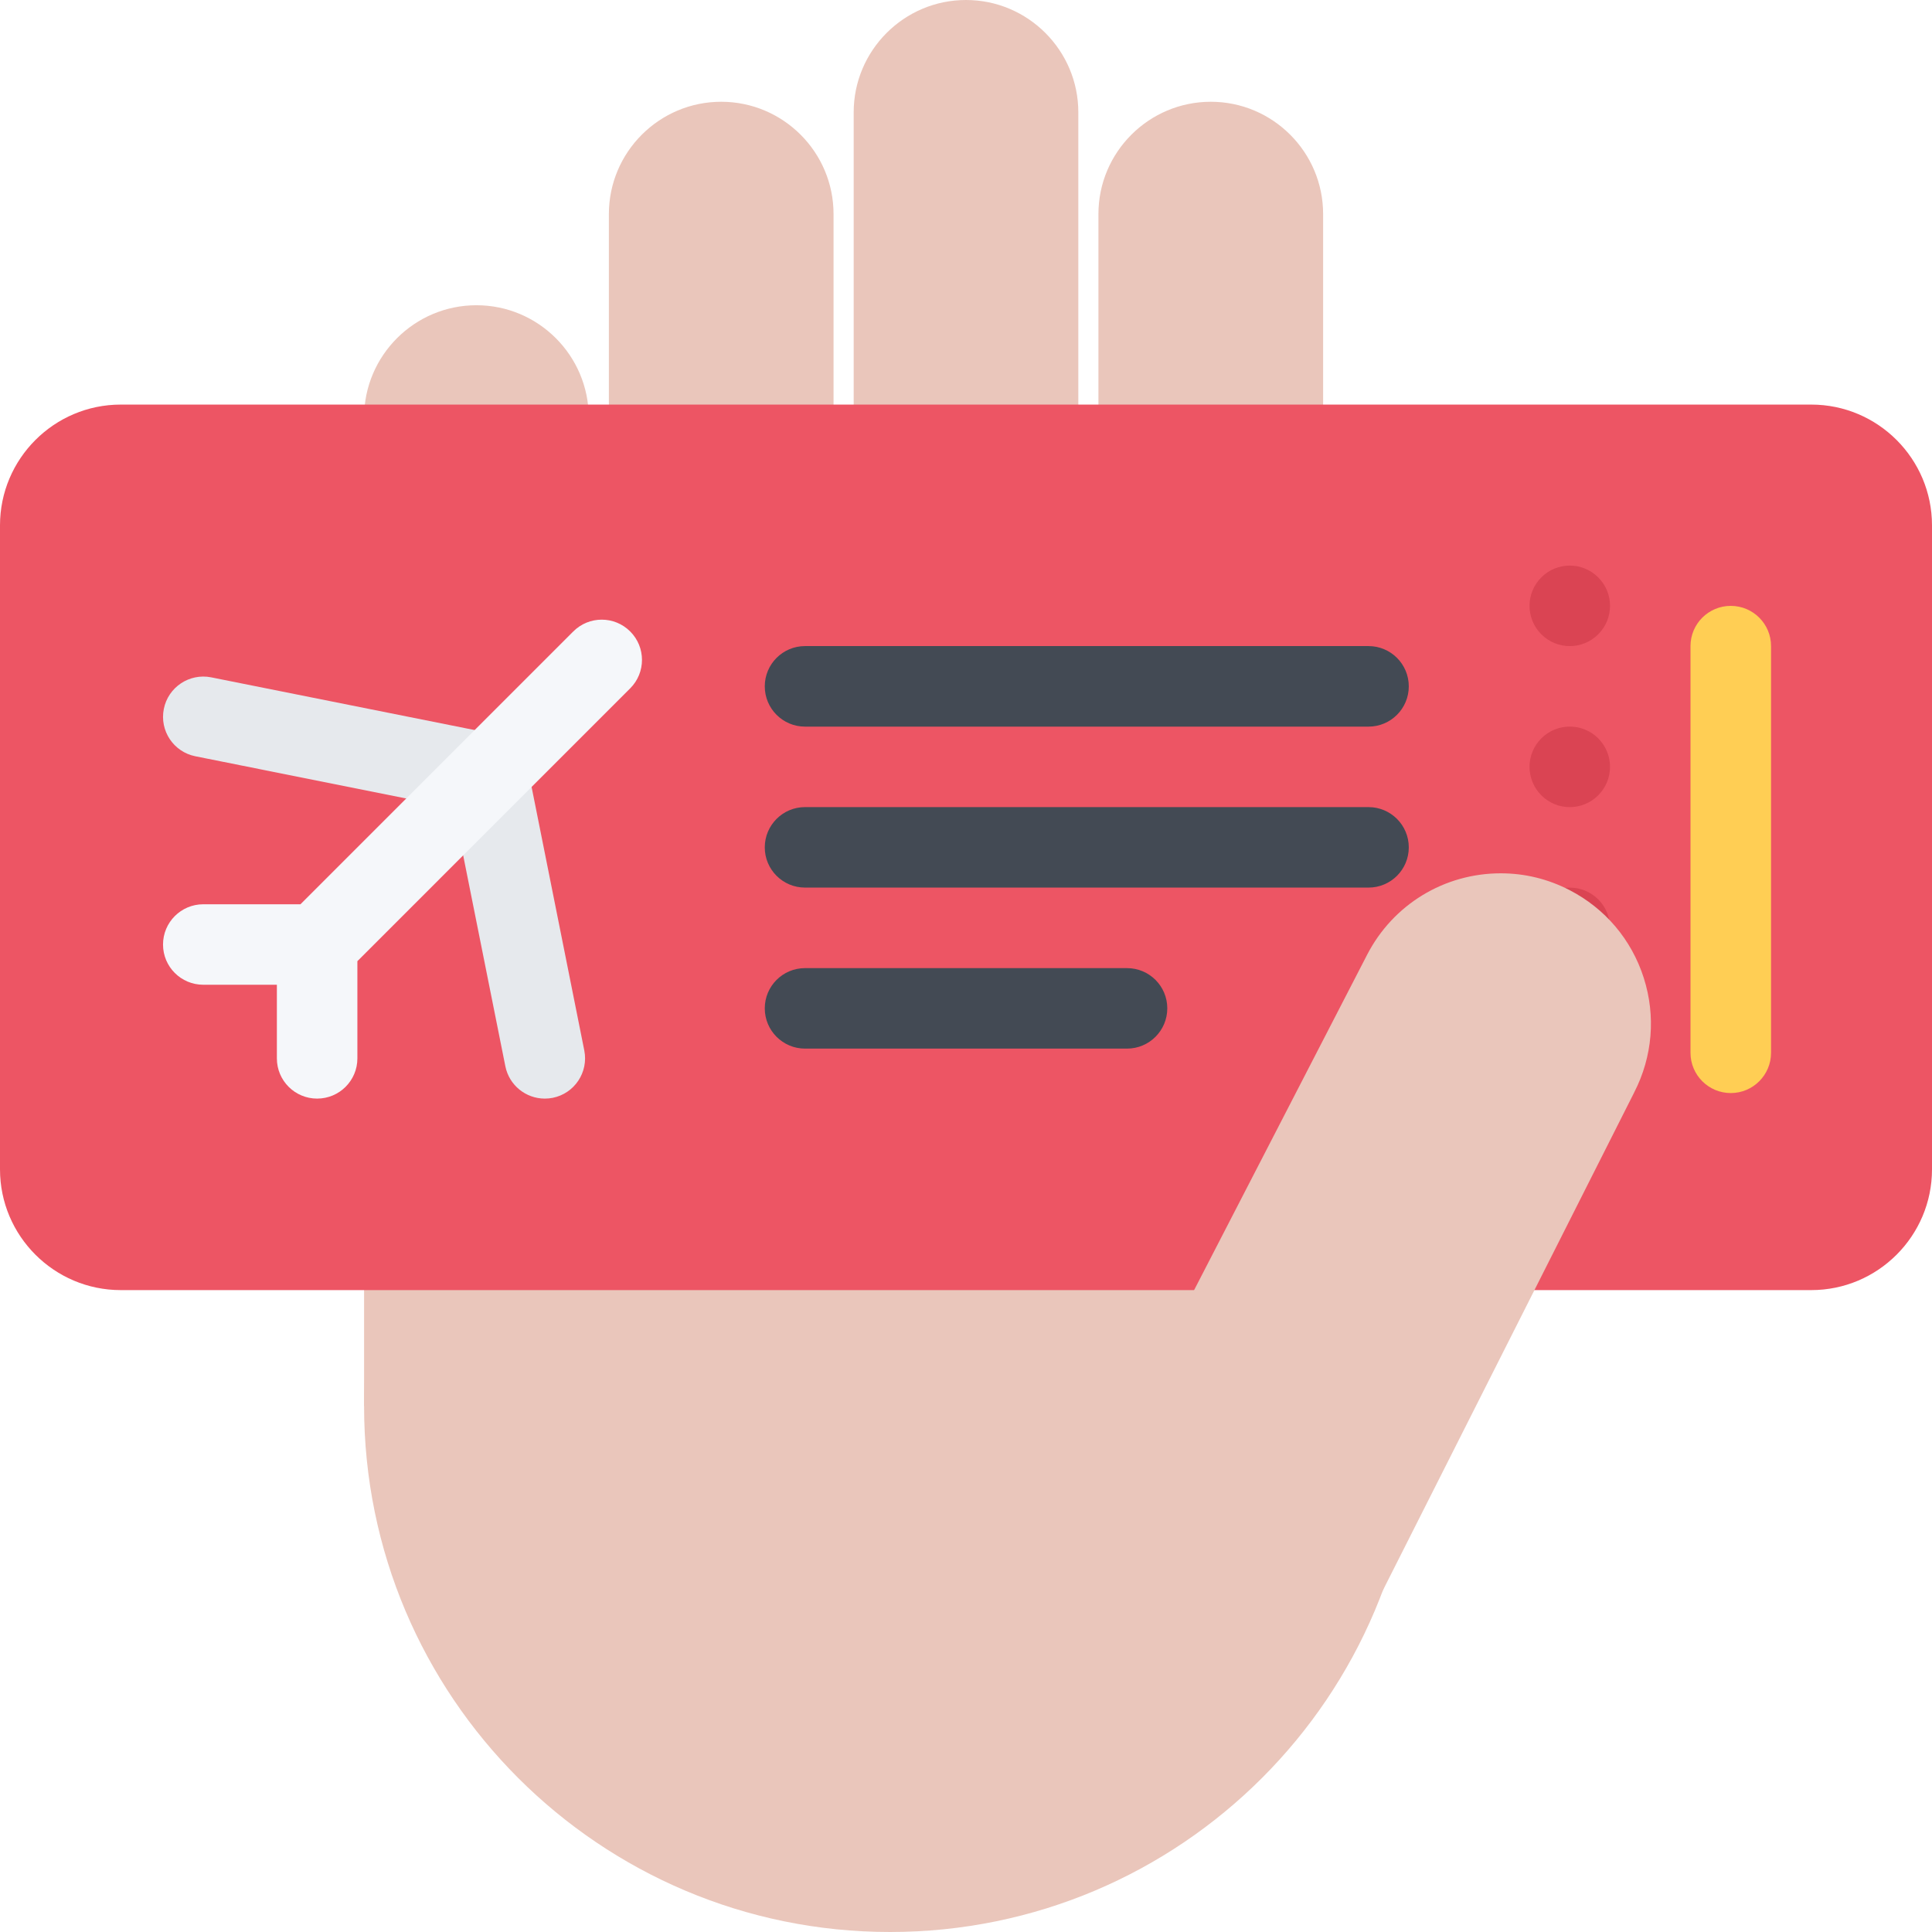
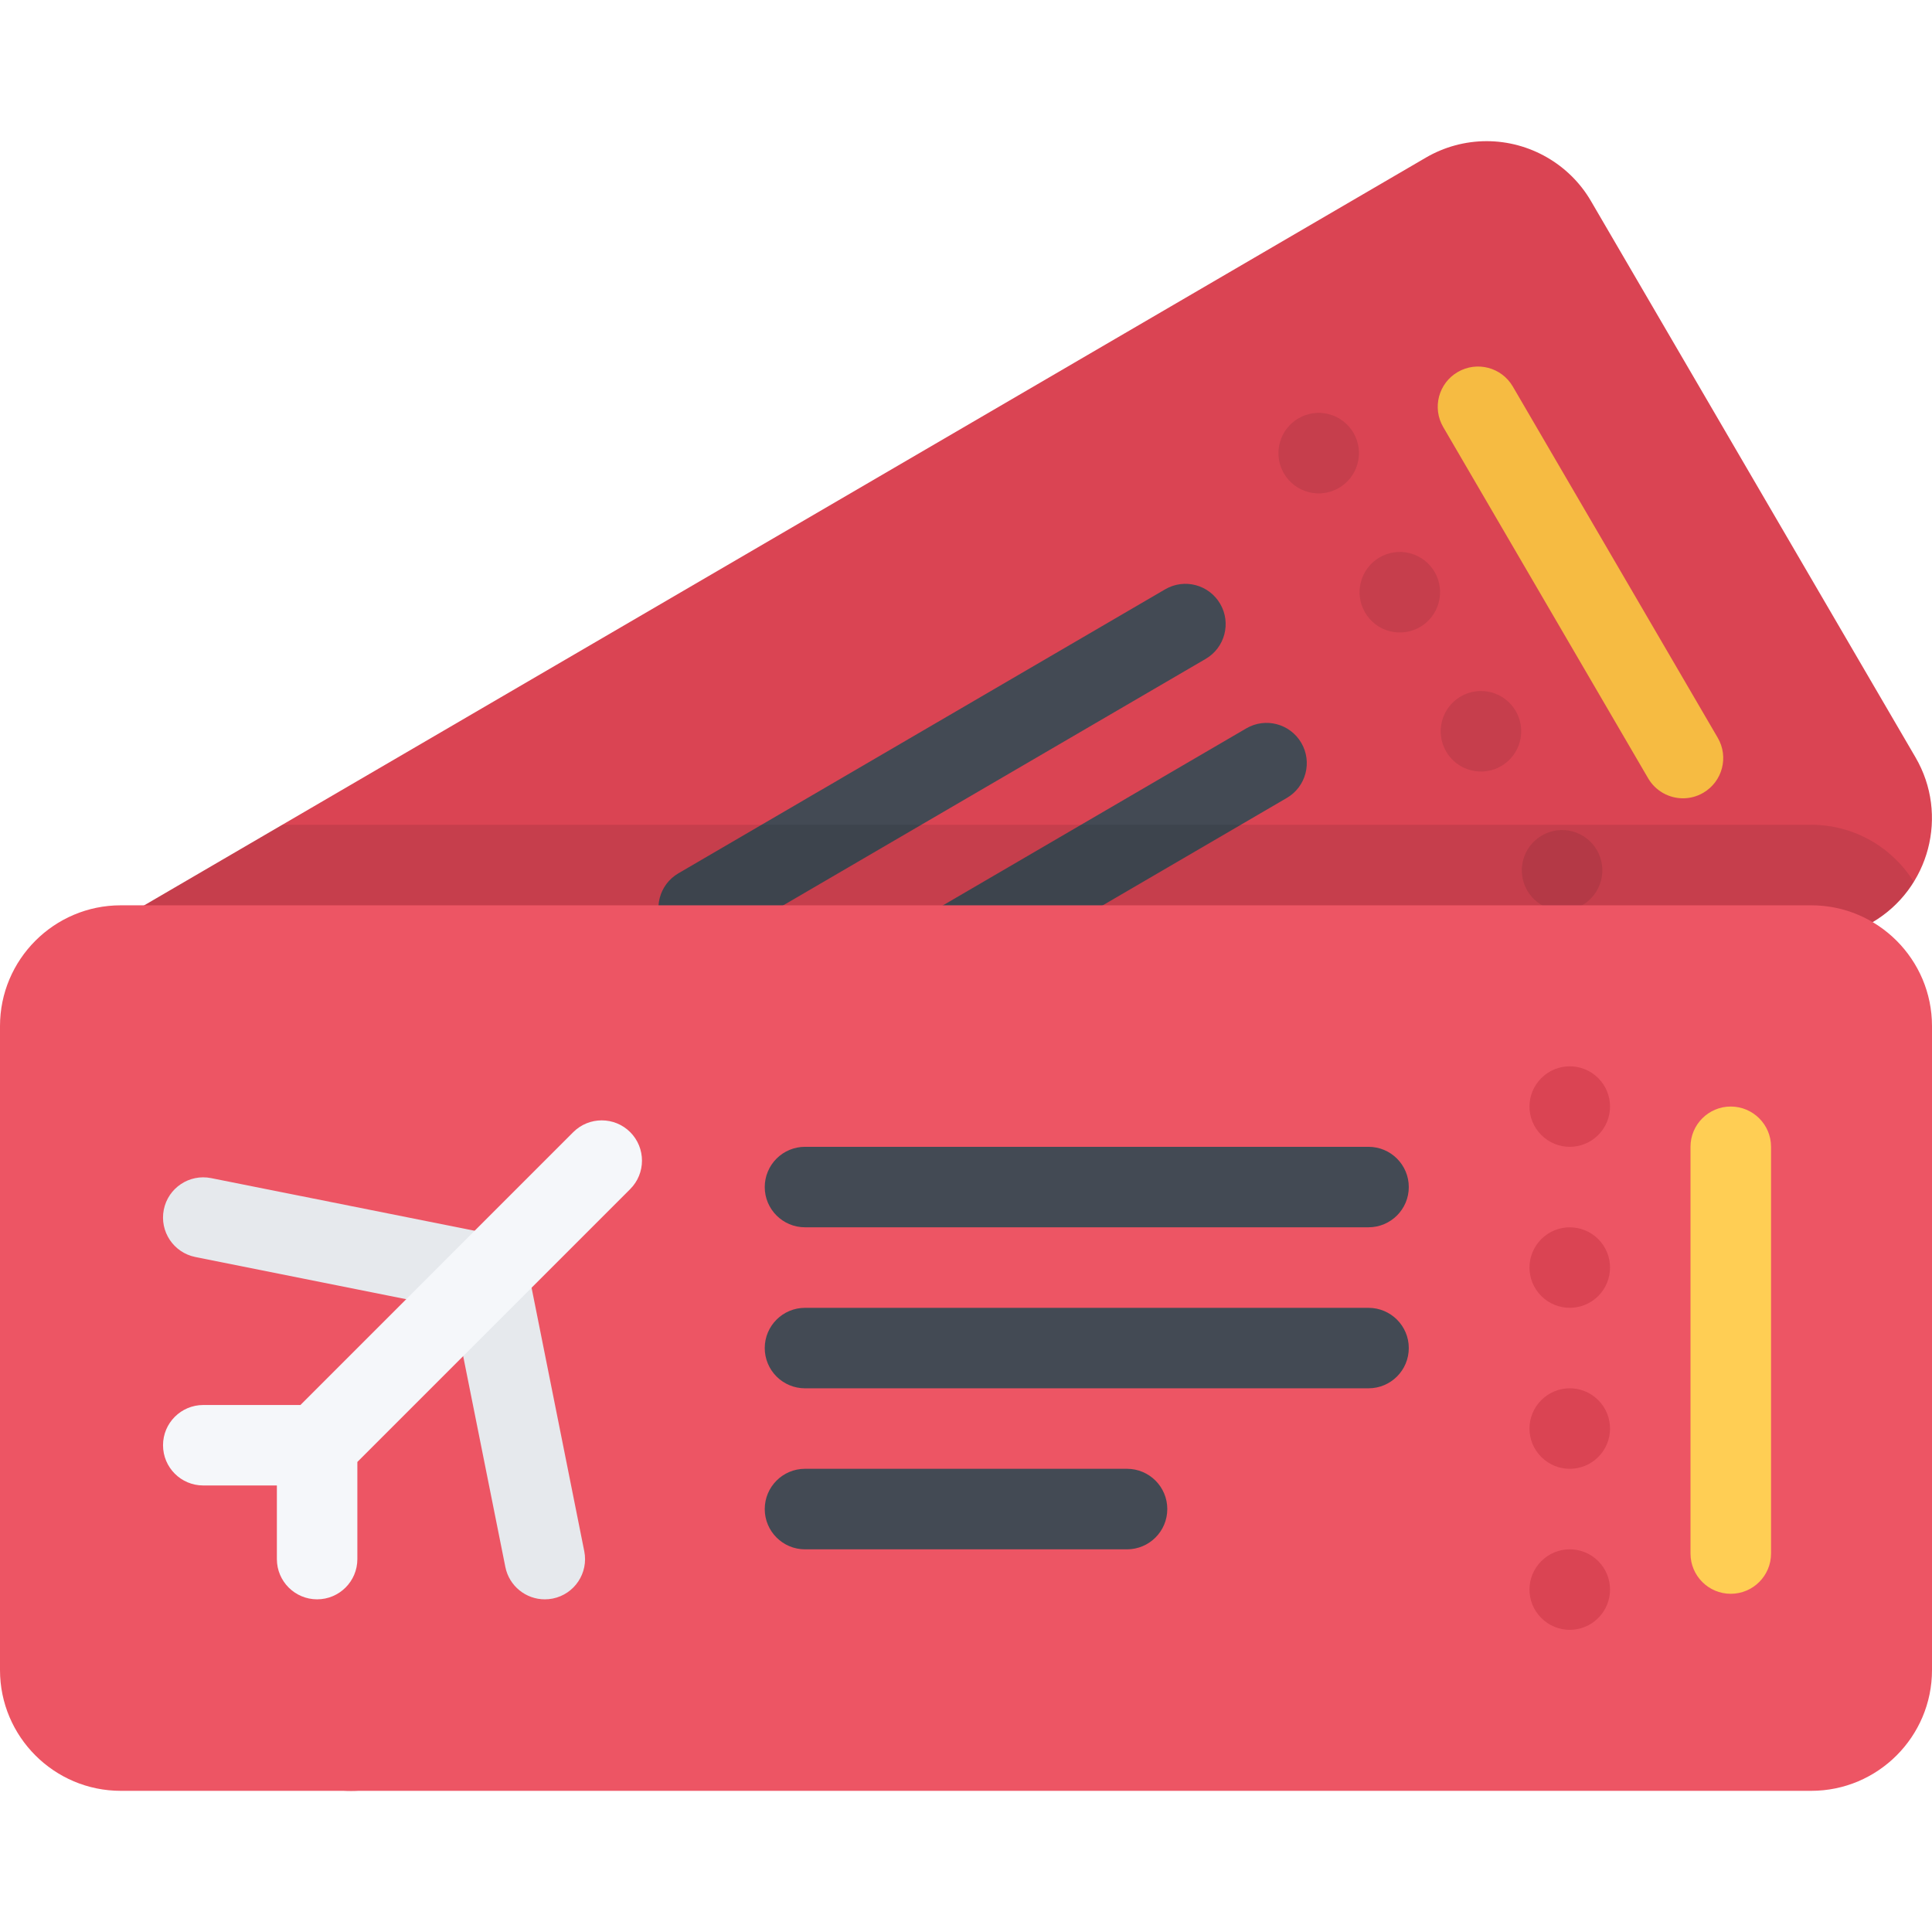
<svg xmlns="http://www.w3.org/2000/svg" width="800" height="800" version="1.1" viewBox="0 0 511.983 511.983" xmlSpace="preserve">
-   <g fill="#EAC6BB">
-     <path d="M235.875 511.983c-76.982 0-139.394-62.404-139.394-139.387 0-76.981 62.412-139.401 139.394-139.401 76.99 0 139.393 62.42 139.393 139.401 0 76.983-62.403 139.387-139.393 139.387z" />
-     <path d="M291.085 356.082h59.545V56.732c0-16.421-13.358-29.765-29.765-29.765s-29.78 13.344-29.78 29.765v299.35zM226.227 329.13h59.53V29.764C285.757 13.359 272.399 0 255.992 0c-16.414 0-29.765 13.358-29.765 29.764V329.13zM161.354 356.082h59.537V56.732c0-16.421-13.358-29.765-29.772-29.765s-29.765 13.344-29.765 29.765v299.35zM96.482 372.596h59.537V110.653c0-16.422-13.352-29.765-29.765-29.765s-29.772 13.343-29.772 29.765v261.943z" />
+   <path fill="#DA4453" d="M93.06 474.573h-.008c-11.343 0-21.944-6.094-27.655-15.873l-31.405-53.844a10.63 10.63 0 01-1.453-5.375V272.862H21.187c-4.82 0-9.039-3.227-10.296-7.875a10.667 10.667 0 014.921-12l362.05-211.219a31.98 31.98 0 0116.094-4.359c11.344 0 21.952 6.078 27.655 15.875l85.997 147.409c8.906 15.241 3.734 34.874-11.5 43.764L109.161 470.198a31.972 31.972 0 01-16.101 4.375z" />
+   <g fill="#080808">
+     <path d="M339.146 117.366c-1.5 5.703 1.906 11.531 7.593 13.031 5.688 1.5 11.53-1.906 13.029-7.601 1.5-5.695-1.905-11.531-7.592-13.03-5.703-1.492-11.53 1.906-13.03 7.6zM360.643 154.225c-1.5 5.695 1.906 11.531 7.594 13.031 5.703 1.492 11.531-1.906 13.031-7.609 1.5-5.695-1.906-11.531-7.594-13.022a10.659 10.659 0 00-13.031 7.6zM382.143 191.075c-1.5 5.695 1.906 11.531 7.594 13.031 5.703 1.5 11.531-1.906 13.031-7.602 1.5-5.703-1.906-11.531-7.594-13.031-5.703-1.499-11.531 1.907-13.031 7.602zM403.643 227.925c-1.5 5.695 1.906 11.531 7.593 13.031 5.703 1.5 11.531-1.906 13.031-7.602 1.499-5.695-1.906-11.531-7.594-13.031-5.702-1.499-11.53 1.907-13.03 7.602z" enableBackground="new" opacity="0.1" />
  </g>
-   <path fill="#ED5564" d="M479.984 107.216H31.999C14.359 107.216 0 121.574 0 139.215v170.666c0 17.64 14.358 31.999 31.999 31.999h447.985c17.655 0 31.999-14.359 31.999-31.999V139.215c0-17.641-14.344-31.999-31.999-31.999z" />
+   <path fill="#F6BB42" d="M446.001 211.551a10.693 10.693 0 01-9.234-5.289l-54.311-93.09c-2.969-5.085-1.25-11.617 3.844-14.585s11.625-1.25 14.594 3.836l54.311 93.09c2.969 5.086 1.25 11.617-3.844 14.585a10.605 10.605 0 01-5.36 1.453z" />
+   <g fill="#434A54">
+     <path d="M185.166 251.3a10.664 10.664 0 01-9.227-5.289c-2.968-5.086-1.25-11.617 3.844-14.586l128.988-75.255c5.078-2.969 11.609-1.25 14.578 3.843 2.969 5.086 1.25 11.617-3.828 14.586l-128.988 75.247a10.64 10.64 0 01-5.367 1.454zM206.666 288.157a10.655 10.655 0 01-9.227-5.297c-2.961-5.092-1.25-11.615 3.844-14.584l128.988-75.256c5.078-2.969 11.608-1.25 14.577 3.844 2.969 5.086 1.25 11.617-3.827 14.585l-128.989 75.255a10.648 10.648 0 01-5.366 1.453z" />
+   </g>
+   <path fill="#080808" d="M479.984 218.574H74.795l-58.983 34.413a10.662 10.662 0 005.375 19.875h11.351v126.619c0 1.891.5 3.75 1.453 5.375l28.218 48.375h76.037l357.862-208.775a31.982 31.982 0 0011.047-10.758c-5.656-9.07-15.719-15.124-27.171-15.124z" enableBackground="new" opacity="0.1" />
+   <path fill="#ED5564" d="M479.984 239.909H31.999c-17.648 0-31.999 14.359-31.999 32v170.666c0 17.639 14.351 31.998 31.999 31.998h447.985c17.655 0 31.999-14.359 31.999-31.998V271.909c0-17.641-14.344-32-31.999-32z" />
  <g fill="#DA4453">
-     <path d="M408.455 153.011c-4.171 4.156-4.171 10.922 0 15.078 4.156 4.172 10.906 4.172 15.078 0 4.171-4.156 4.171-10.922 0-15.078-4.172-4.172-10.922-4.172-15.078 0zM408.455 195.666a10.667 10.667 0 000 15.093c4.156 4.172 10.906 4.172 15.078 0a10.667 10.667 0 000-15.093c-4.172-4.156-10.922-4.156-15.078 0zM408.455 238.336a10.668 10.668 0 000 15.094c4.156 4.155 10.906 4.155 15.078 0a10.668 10.668 0 000-15.094c-4.172-4.156-10.922-4.156-15.078 0z" />
+     <path d="M408.455 285.704c-4.187 4.156-4.187 10.906 0 15.078 4.156 4.172 10.906 4.172 15.078 0 4.171-4.172 4.171-10.922 0-15.078-4.172-4.172-10.922-4.172-15.078 0zM408.455 328.36a10.639 10.639 0 000 15.094c4.156 4.156 10.906 4.156 15.078 0a10.668 10.668 0 000-15.094c-4.172-4.156-10.922-4.156-15.078 0zM408.455 371.03c-4.187 4.172-4.187 10.922 0 15.078 4.156 4.172 10.906 4.172 15.078 0 4.171-4.156 4.171-10.906 0-15.078-4.172-4.172-10.922-4.172-15.078 0z" />
  </g>
  <g fill="#E6E9ED">
-     <path d="M144.363 291.131c-4.976 0-9.429-3.5-10.445-8.578l-15.085-75.419c-1.156-5.765 2.594-11.39 8.367-12.546 5.781-1.156 11.398 2.594 12.555 8.359l15.085 75.435c1.148 5.765-2.594 11.39-8.367 12.546a10.9 10.9 0 01-2.11.203z" />
-     <path d="M129.301 215.712c-.688 0-1.391-.062-2.102-.203L51.78 200.416c-5.781-1.156-9.523-6.766-8.367-12.547s6.773-9.515 12.547-8.374l75.427 15.093c5.773 1.156 9.523 6.781 8.367 12.546-1.016 5.078-5.469 8.578-10.453 8.578z" />
+     <path d="M144.363 423.826c-4.976 0-9.429-3.5-10.445-8.578l-15.085-75.418c-1.156-5.781 2.586-11.406 8.367-12.562 5.773-1.141 11.398 2.594 12.547 8.375l15.085 75.434c1.156 5.766-2.586 11.391-8.367 12.547-.704.138-1.407.202-2.102.202z" />
+     <path d="M129.301 348.405c-.695 0-1.398-.078-2.102-.203L51.772 333.11c-5.773-1.156-9.516-6.781-8.367-12.547 1.156-5.781 6.781-9.516 12.555-8.359l75.419 15.062c5.781 1.156 9.523 6.781 8.367 12.562-1.008 5.063-5.461 8.577-10.445 8.577z" />
  </g>
-   <path fill="#DA4453" d="M408.455 281.007c-4.171 4.155-4.171 10.921 0 15.077 4.156 4.172 10.906 4.172 15.078 0 4.171-4.156 4.171-10.922 0-15.077-4.172-4.172-10.922-4.172-15.078 0z" />
-   <path fill="#F5F7FA" d="M167.003 167.339c-4.164-4.172-10.921-4.172-15.085 0l-72.294 72.294H53.866c-5.891 0-10.664 4.781-10.664 10.672s4.773 10.655 10.664 10.655h19.507v19.516c0 5.89 4.773 10.655 10.664 10.655s10.671-4.766 10.671-10.655v-25.765l72.294-72.295c4.165-4.155 4.165-10.921.001-15.077z" />
-   <path fill="#FFCE54" d="M458.657 289.662c-5.891 0-10.672-4.781-10.672-10.671V171.214c0-5.891 4.781-10.656 10.672-10.656s10.672 4.766 10.672 10.656v107.777c0 5.89-4.781 10.671-10.672 10.671z" />
+   <path fill="#DA4453" d="M408.455 413.701c-4.187 4.156-4.187 10.906 0 15.078 4.156 4.172 10.906 4.172 15.078 0 4.171-4.172 4.171-10.922 0-15.078-4.172-4.173-10.922-4.173-15.078 0z" />
+   <path fill="#F5F7FA" d="M167.003 300.016c-4.164-4.156-10.921-4.156-15.085 0l-72.302 72.311h-25.75c-5.891 0-10.664 4.781-10.664 10.656 0 5.906 4.773 10.67 10.664 10.67h19.507v19.516c0 5.875 4.773 10.656 10.664 10.656s10.664-4.781 10.664-10.656v-25.748l72.302-72.311c4.164-4.156 4.164-10.922 0-15.094z" />
+   <path fill="#FFCE54" d="M458.641 422.356c-5.875 0-10.656-4.781-10.656-10.672V303.907c0-5.891 4.781-10.672 10.656-10.672 5.906 0 10.688 4.781 10.688 10.672v107.777c0 5.892-4.781 10.672-10.688 10.672z" />
  <g fill="#434A54">
-     <path d="M213.329 192.556h149.33c5.891 0 10.672-4.781 10.672-10.672 0-5.89-4.781-10.671-10.672-10.671h-149.33c-5.89 0-10.663 4.781-10.663 10.671 0 5.891 4.773 10.672 10.663 10.672zM362.659 213.884h-149.33c-5.89 0-10.663 4.781-10.663 10.671 0 5.891 4.773 10.656 10.663 10.656h149.33c5.891 0 10.672-4.766 10.672-10.656s-4.781-10.671-10.672-10.671zM298.662 256.554h-85.333c-5.89 0-10.663 4.766-10.663 10.656s4.773 10.672 10.663 10.672h85.333c5.891 0 10.672-4.781 10.672-10.672s-4.781-10.656-10.672-10.656z" />
+     <path d="M213.329 325.235h149.314c5.906 0 10.688-4.781 10.688-10.656 0-5.906-4.781-10.672-10.688-10.672H213.329a10.666 10.666 0 00-10.671 10.672c0 5.875 4.781 10.656 10.671 10.656zM362.643 346.579H213.329c-5.89 0-10.671 4.779-10.671 10.654a10.666 10.666 0 0010.671 10.672h149.314c5.906 0 10.688-4.766 10.688-10.672 0-5.875-4.781-10.654-10.688-10.654zM298.646 389.233h-85.317c-5.89 0-10.671 4.779-10.671 10.67s4.781 10.672 10.671 10.672h85.317c5.906 0 10.688-4.781 10.688-10.672s-4.781-10.67-10.688-10.67z" />
  </g>
-   <path fill="#EAC6BB" d="M433.048 289.506l.016-.016c4.859-9.452 5.766-20.233 2.531-30.358-3.234-10.124-10.234-18.39-19.687-23.265-5.703-2.938-11.827-4.438-18.202-4.438-14.984 0-28.562 8.281-35.422 21.594l-71.199 137.995 73.137 34.873 68.826-136.354v-.031z" />
</svg>
